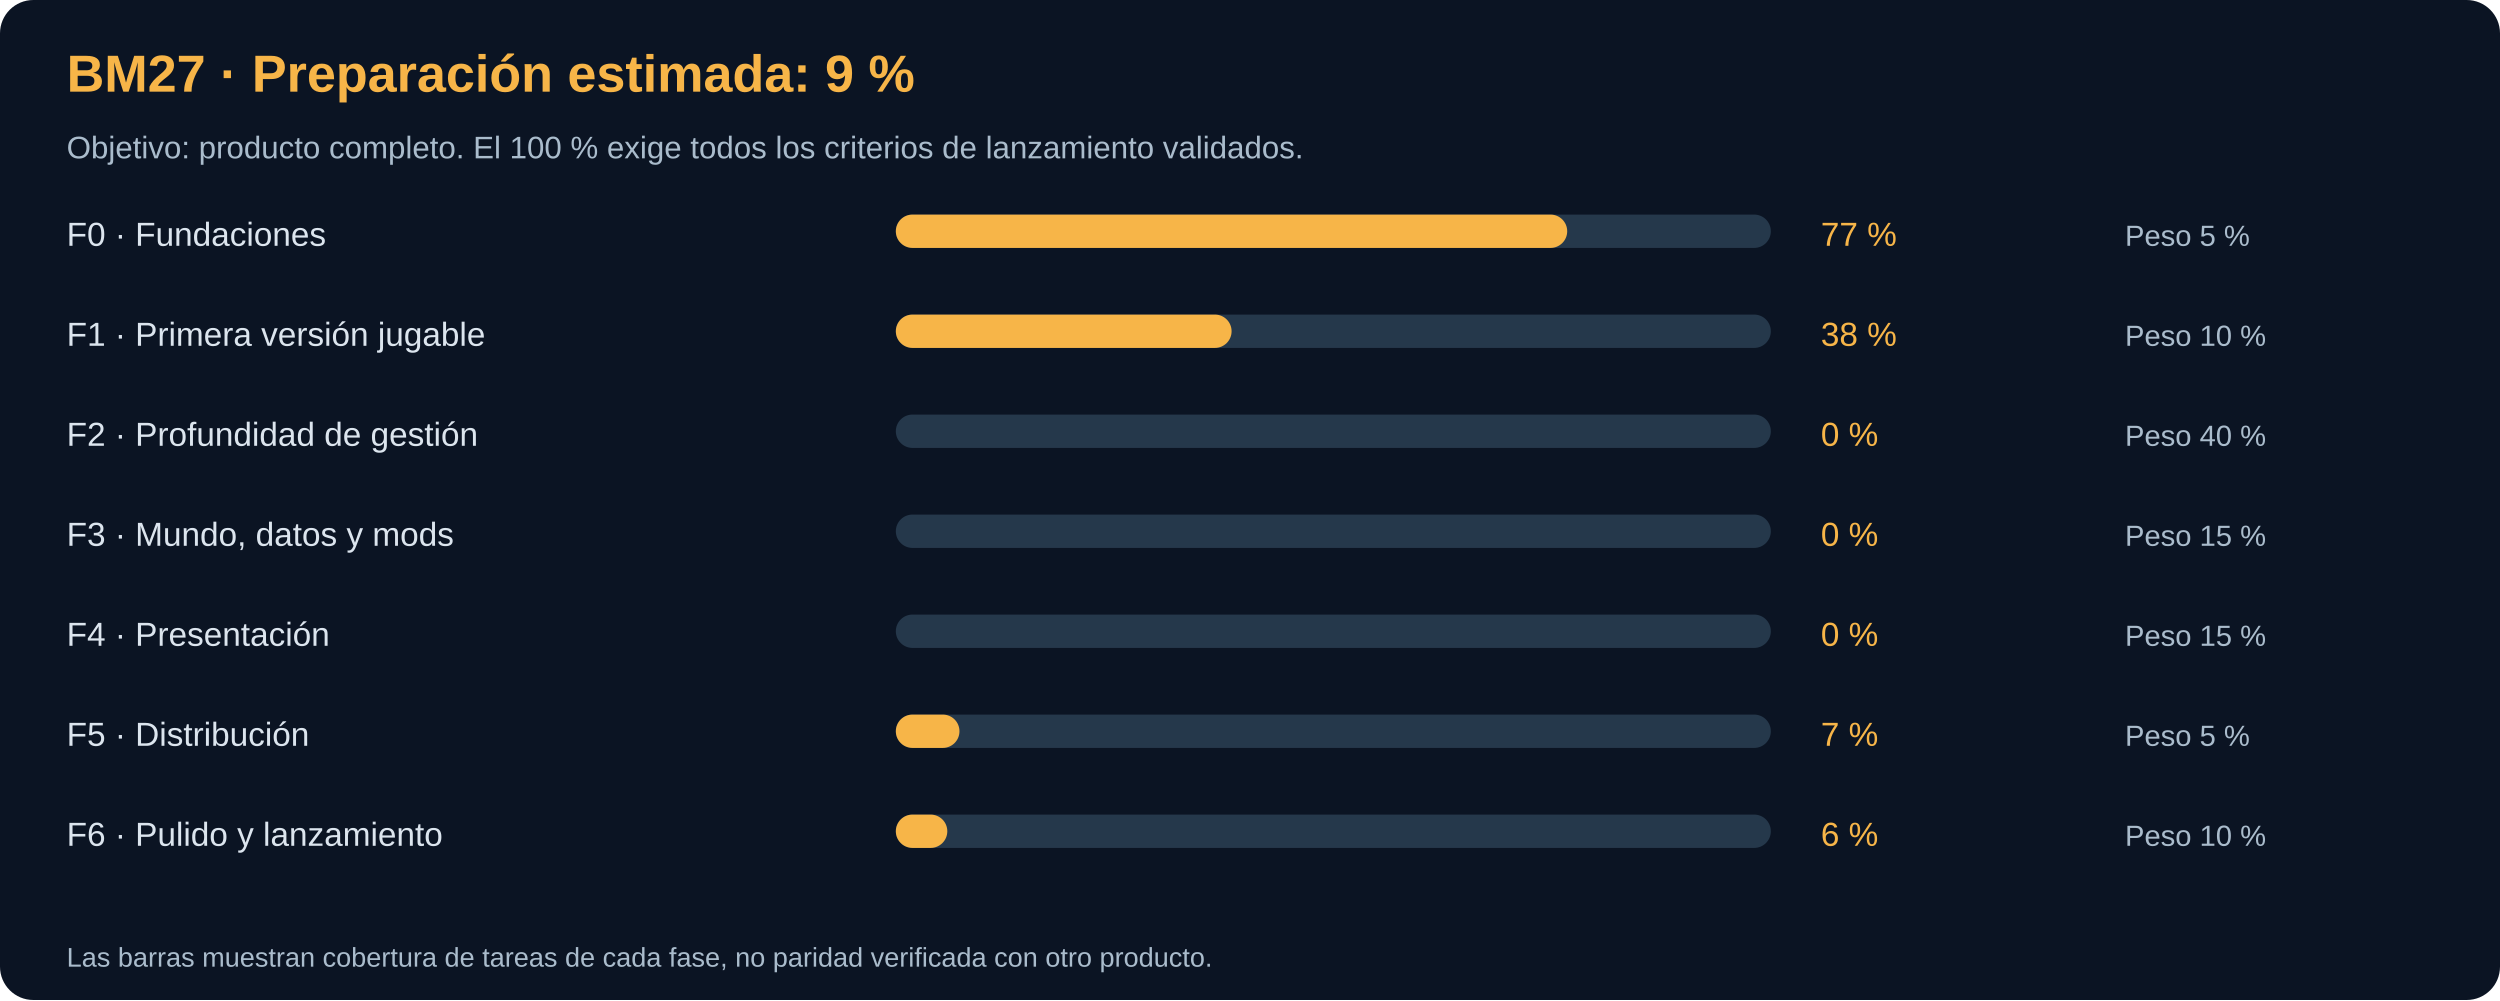
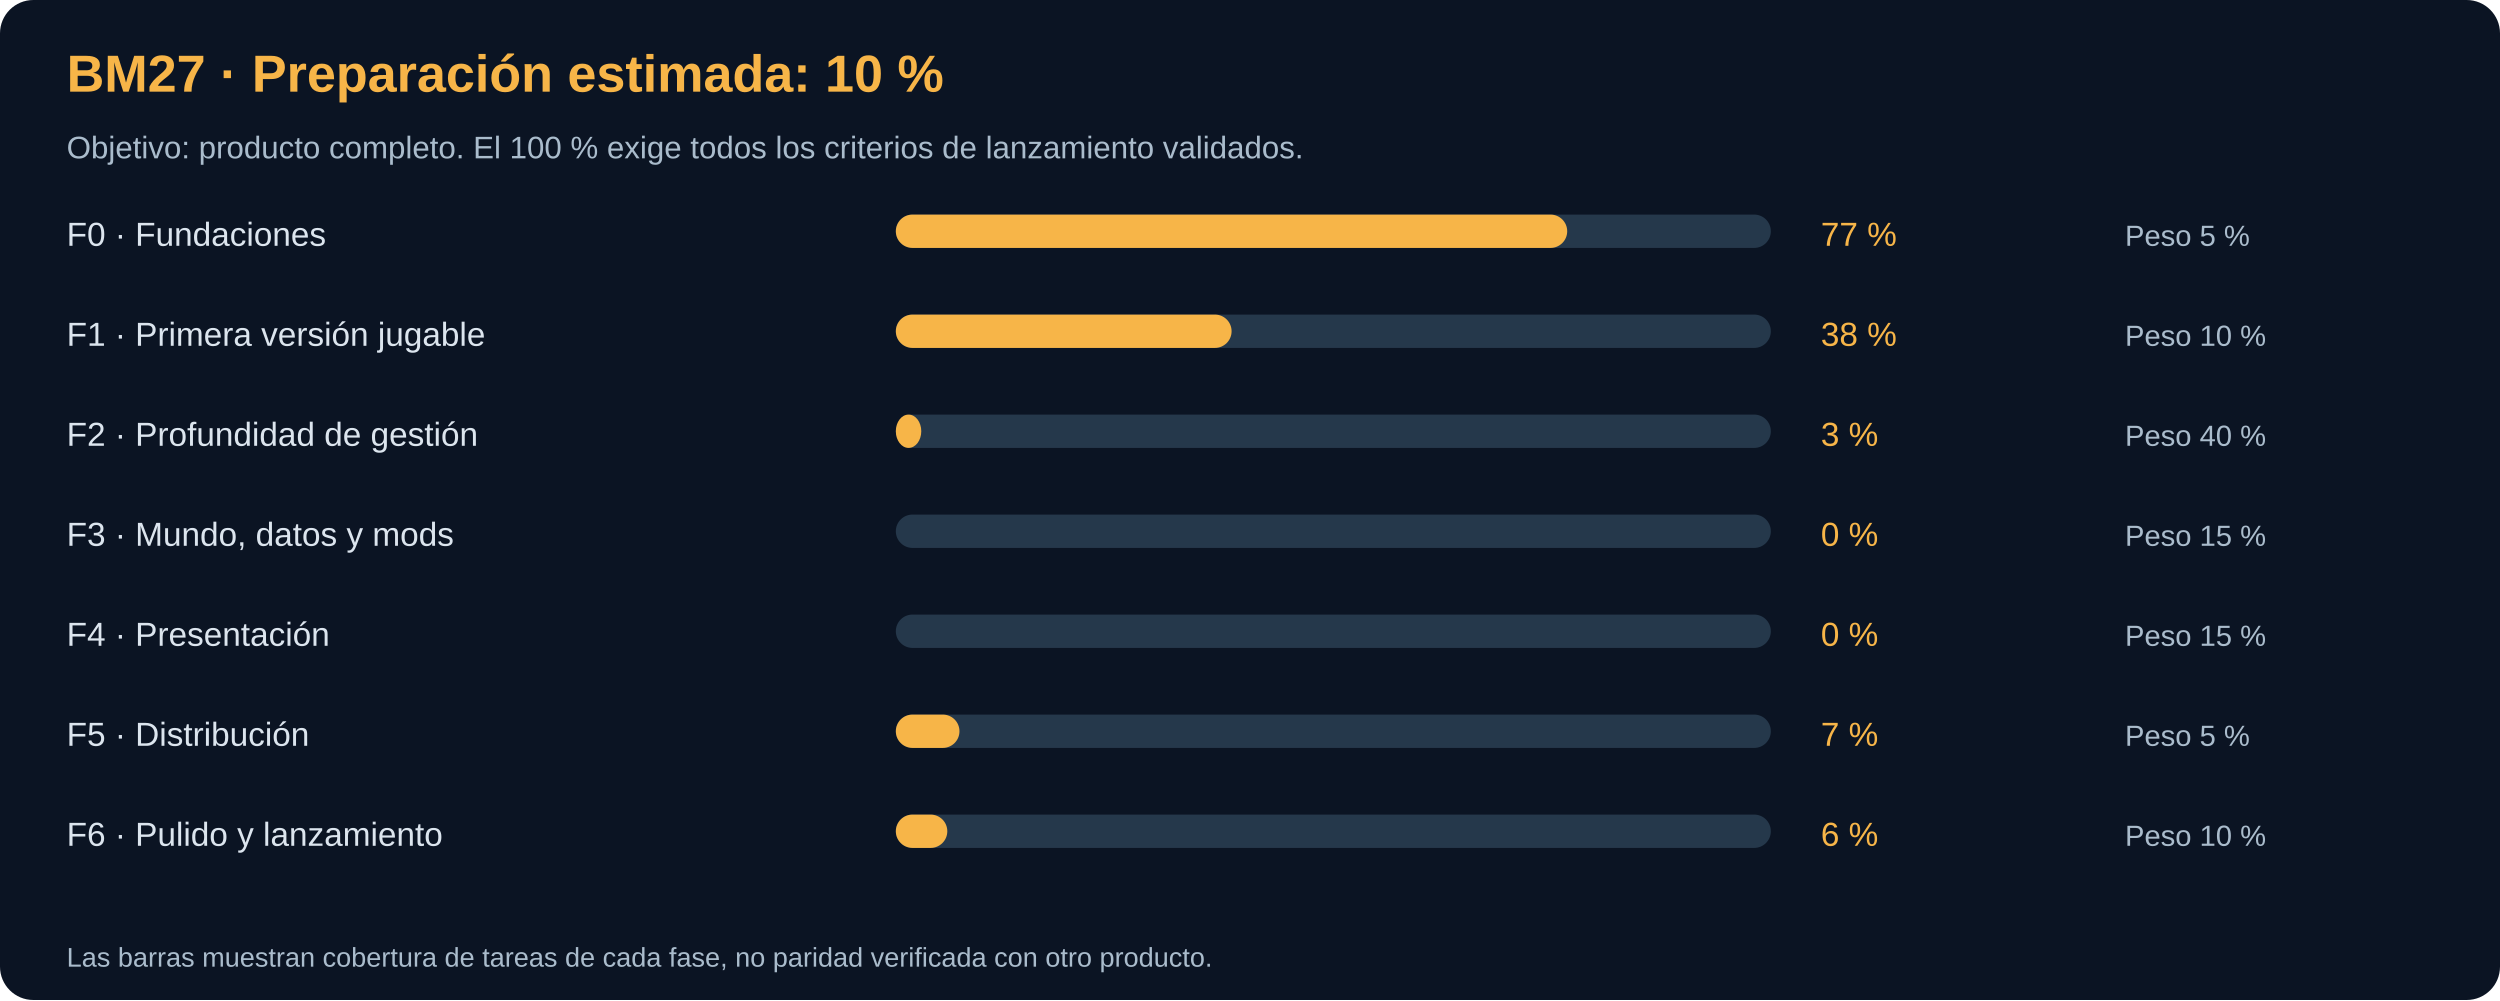
<svg xmlns="http://www.w3.org/2000/svg" viewBox="0 0 1200 480" role="img" aria-labelledby="title desc">
  <rect width="1200" height="480" rx="16" fill="#0b1423" />
  <g font-family="Arial, Helvetica, sans-serif">
-     <text x="32" y="44" fill="#f7b548" font-size="25" font-weight="700">BM27 · Preparación estimada: 9 %</text>
+     <text x="32" y="44" fill="#f7b548" font-size="25" font-weight="700">BM27 · Preparación estimada: 10 %</text>
    <text x="32" y="76" fill="#aabccc" font-size="15">Objetivo: producto completo. El 100 % exige todos los criterios de lanzamiento validados.</text>
    <text x="32" y="118" fill="#dce5ee" font-size="16">F0 · Fundaciones</text>
    <rect x="430" y="103" width="420" height="16" rx="8" fill="#25384b" />
    <rect x="430" y="103" width="322.255" height="16" rx="8" fill="#f7b548" />
    <text x="874" y="118" fill="#f7b548" font-size="16">77 %</text>
    <text x="1020" y="118" fill="#aabccc" font-size="14">Peso 5 %</text>
    <text x="32" y="166" fill="#dce5ee" font-size="16">F1 · Primera versión jugable</text>
    <rect x="430" y="151" width="420" height="16" rx="8" fill="#25384b" />
    <rect x="430" y="151" width="161.163" height="16" rx="8" fill="#f7b548" />
    <text x="874" y="166" fill="#f7b548" font-size="16">38 %</text>
    <text x="1020" y="166" fill="#aabccc" font-size="14">Peso 10 %</text>
    <text x="32" y="214" fill="#dce5ee" font-size="16">F2 · Profundidad de gestión</text>
    <rect x="430" y="199" width="420" height="16" rx="8" fill="#25384b" />
-     <rect x="430" y="199" width="0" height="16" rx="8" fill="#f7b548" />
-     <text x="874" y="214" fill="#f7b548" font-size="16">0 %</text>
+     <rect x="430" y="199" width="12.212" height="16" rx="8" fill="#f7b548" />
+     <text x="874" y="214" fill="#f7b548" font-size="16">3 %</text>
    <text x="1020" y="214" fill="#aabccc" font-size="14">Peso 40 %</text>
    <text x="32" y="262" fill="#dce5ee" font-size="16">F3 · Mundo, datos y mods</text>
    <rect x="430" y="247" width="420" height="16" rx="8" fill="#25384b" />
    <rect x="430" y="247" width="0" height="16" rx="8" fill="#f7b548" />
    <text x="874" y="262" fill="#f7b548" font-size="16">0 %</text>
    <text x="1020" y="262" fill="#aabccc" font-size="14">Peso 15 %</text>
    <text x="32" y="310" fill="#dce5ee" font-size="16">F4 · Presentación</text>
    <rect x="430" y="295" width="420" height="16" rx="8" fill="#25384b" />
    <rect x="430" y="295" width="0" height="16" rx="8" fill="#f7b548" />
    <text x="874" y="310" fill="#f7b548" font-size="16">0 %</text>
    <text x="1020" y="310" fill="#aabccc" font-size="14">Peso 15 %</text>
    <text x="32" y="358" fill="#dce5ee" font-size="16">F5 · Distribución</text>
    <rect x="430" y="343" width="420" height="16" rx="8" fill="#25384b" />
    <rect x="430" y="343" width="30.545" height="16" rx="8" fill="#f7b548" />
    <text x="874" y="358" fill="#f7b548" font-size="16">7 %</text>
    <text x="1020" y="358" fill="#aabccc" font-size="14">Peso 5 %</text>
    <text x="32" y="406" fill="#dce5ee" font-size="16">F6 · Pulido y lanzamiento</text>
    <rect x="430" y="391" width="420" height="16" rx="8" fill="#25384b" />
    <rect x="430" y="391" width="24.706" height="16" rx="8" fill="#f7b548" />
    <text x="874" y="406" fill="#f7b548" font-size="16">6 %</text>
    <text x="1020" y="406" fill="#aabccc" font-size="14">Peso 10 %</text>
    <text x="32" y="464" fill="#aabccc" font-size="13">Las barras muestran cobertura de tareas de cada fase, no paridad verificada con otro producto.</text>
  </g>
</svg>
